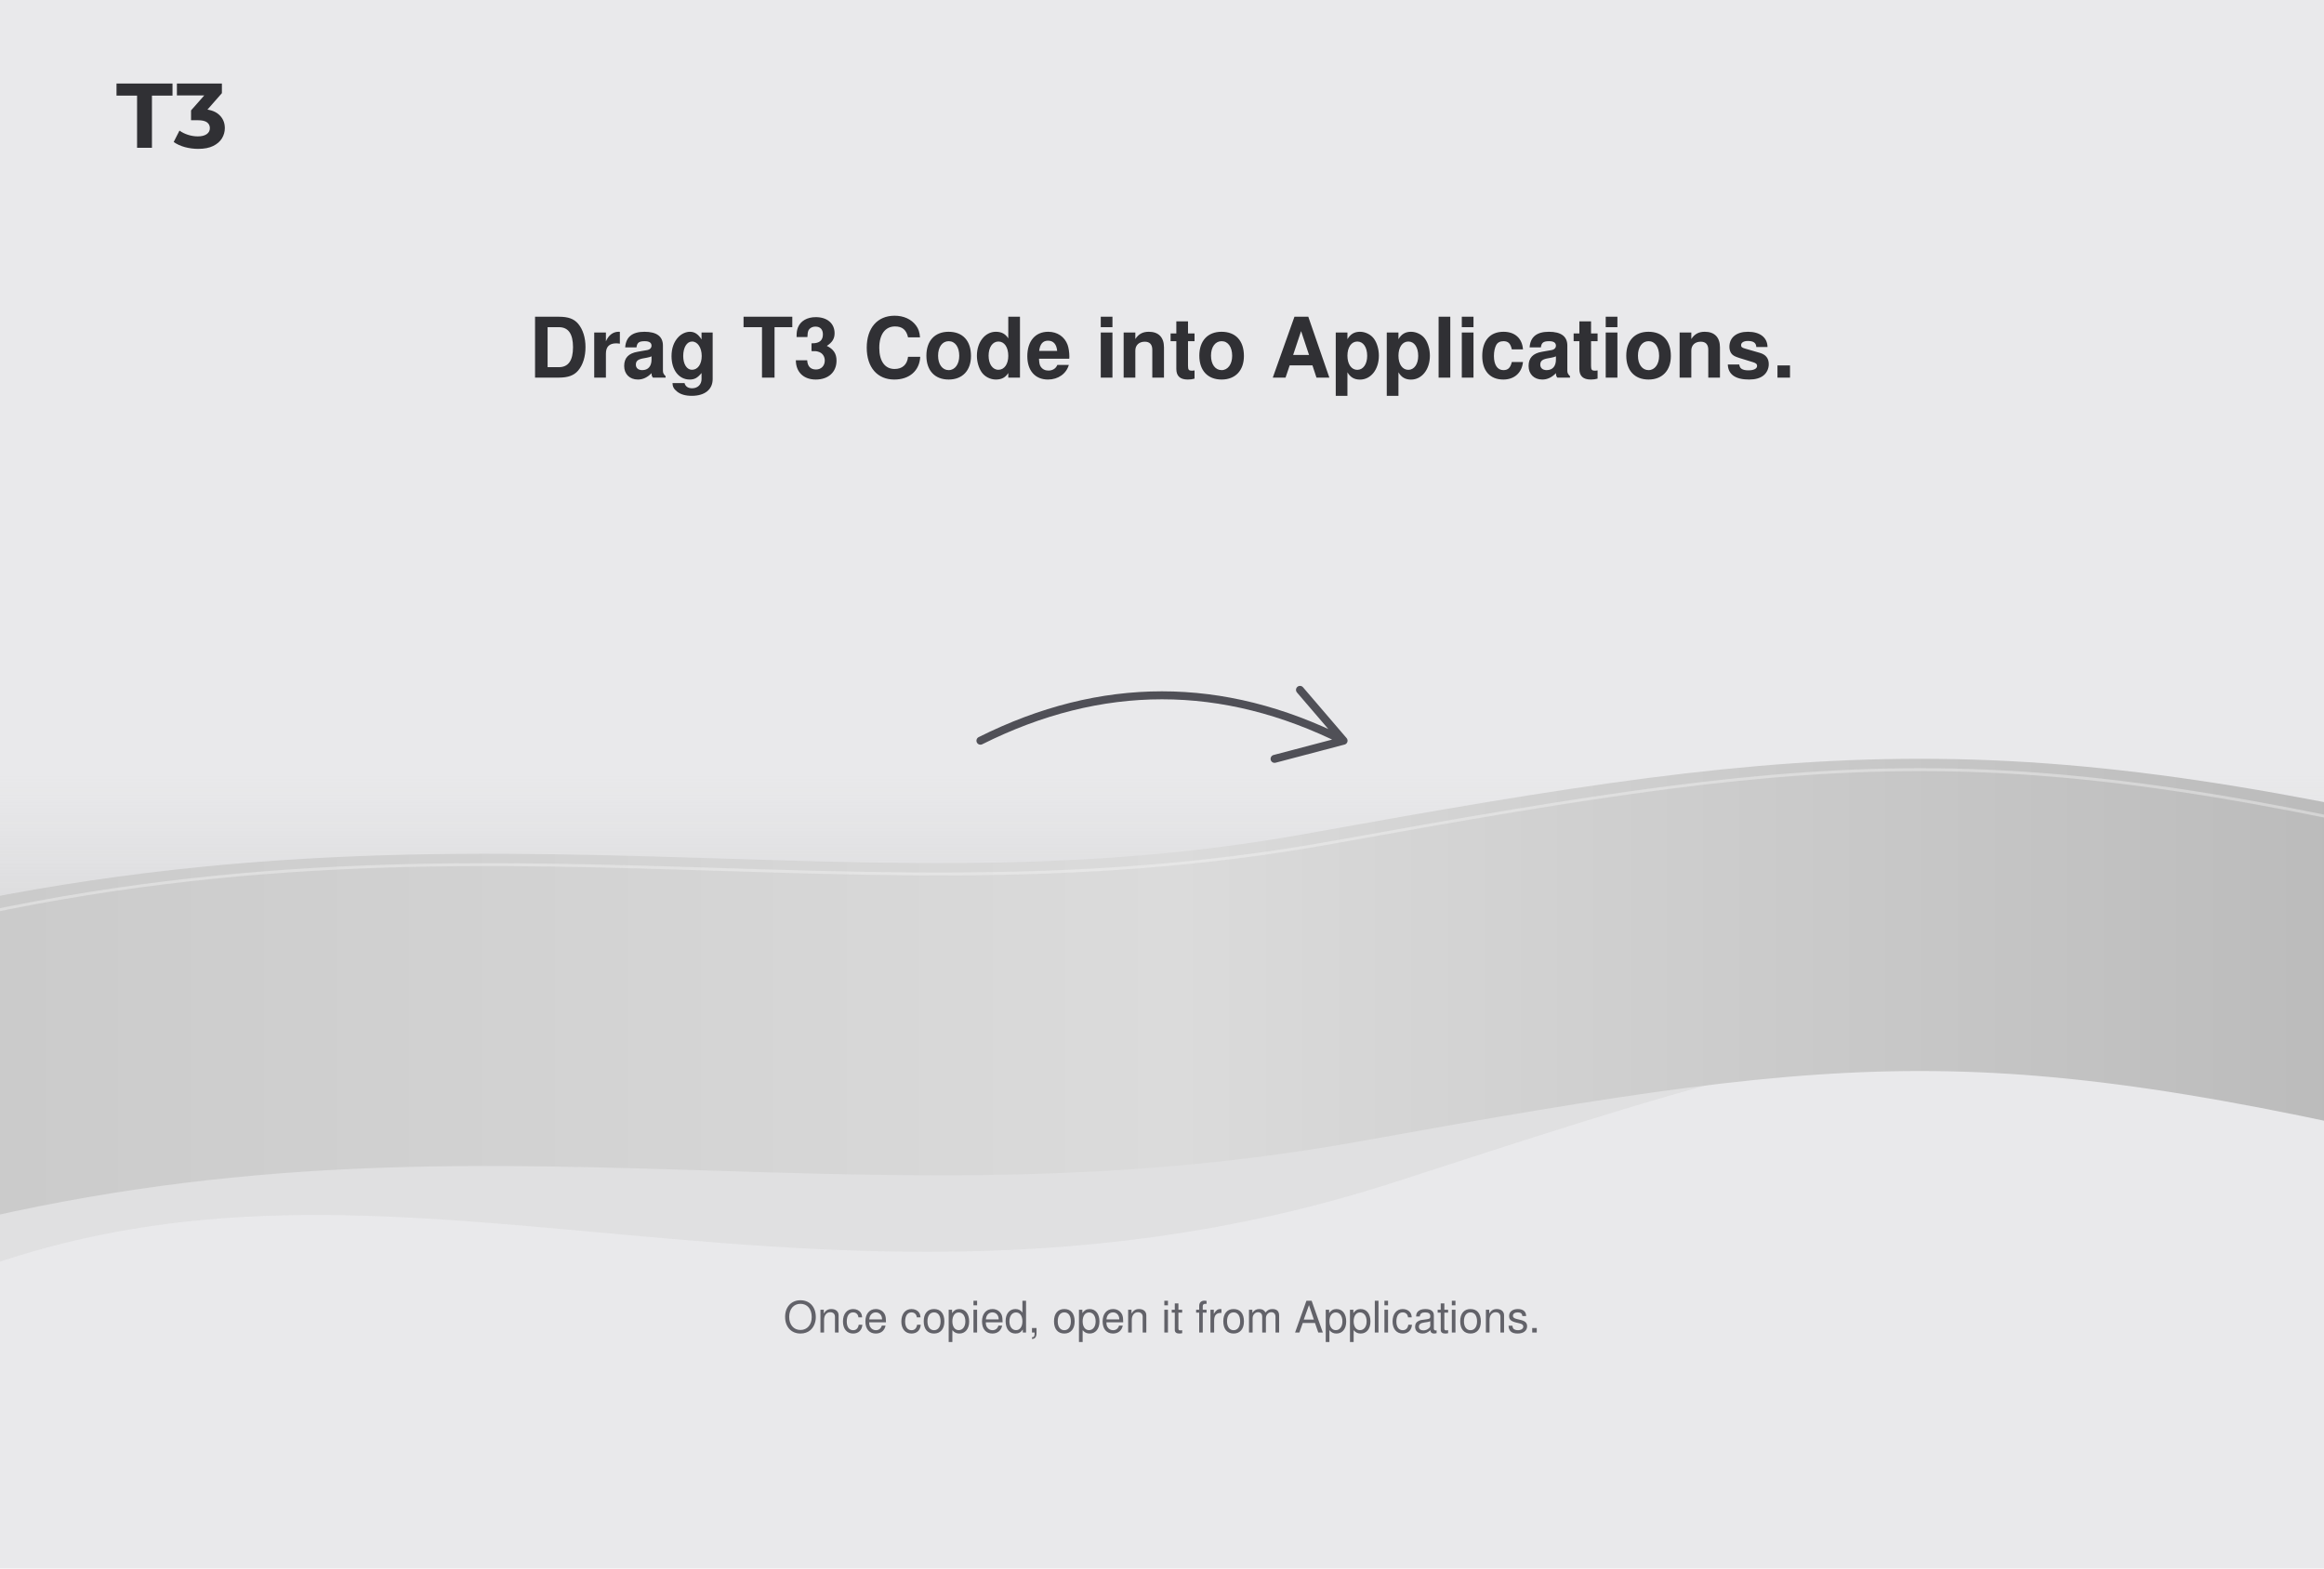
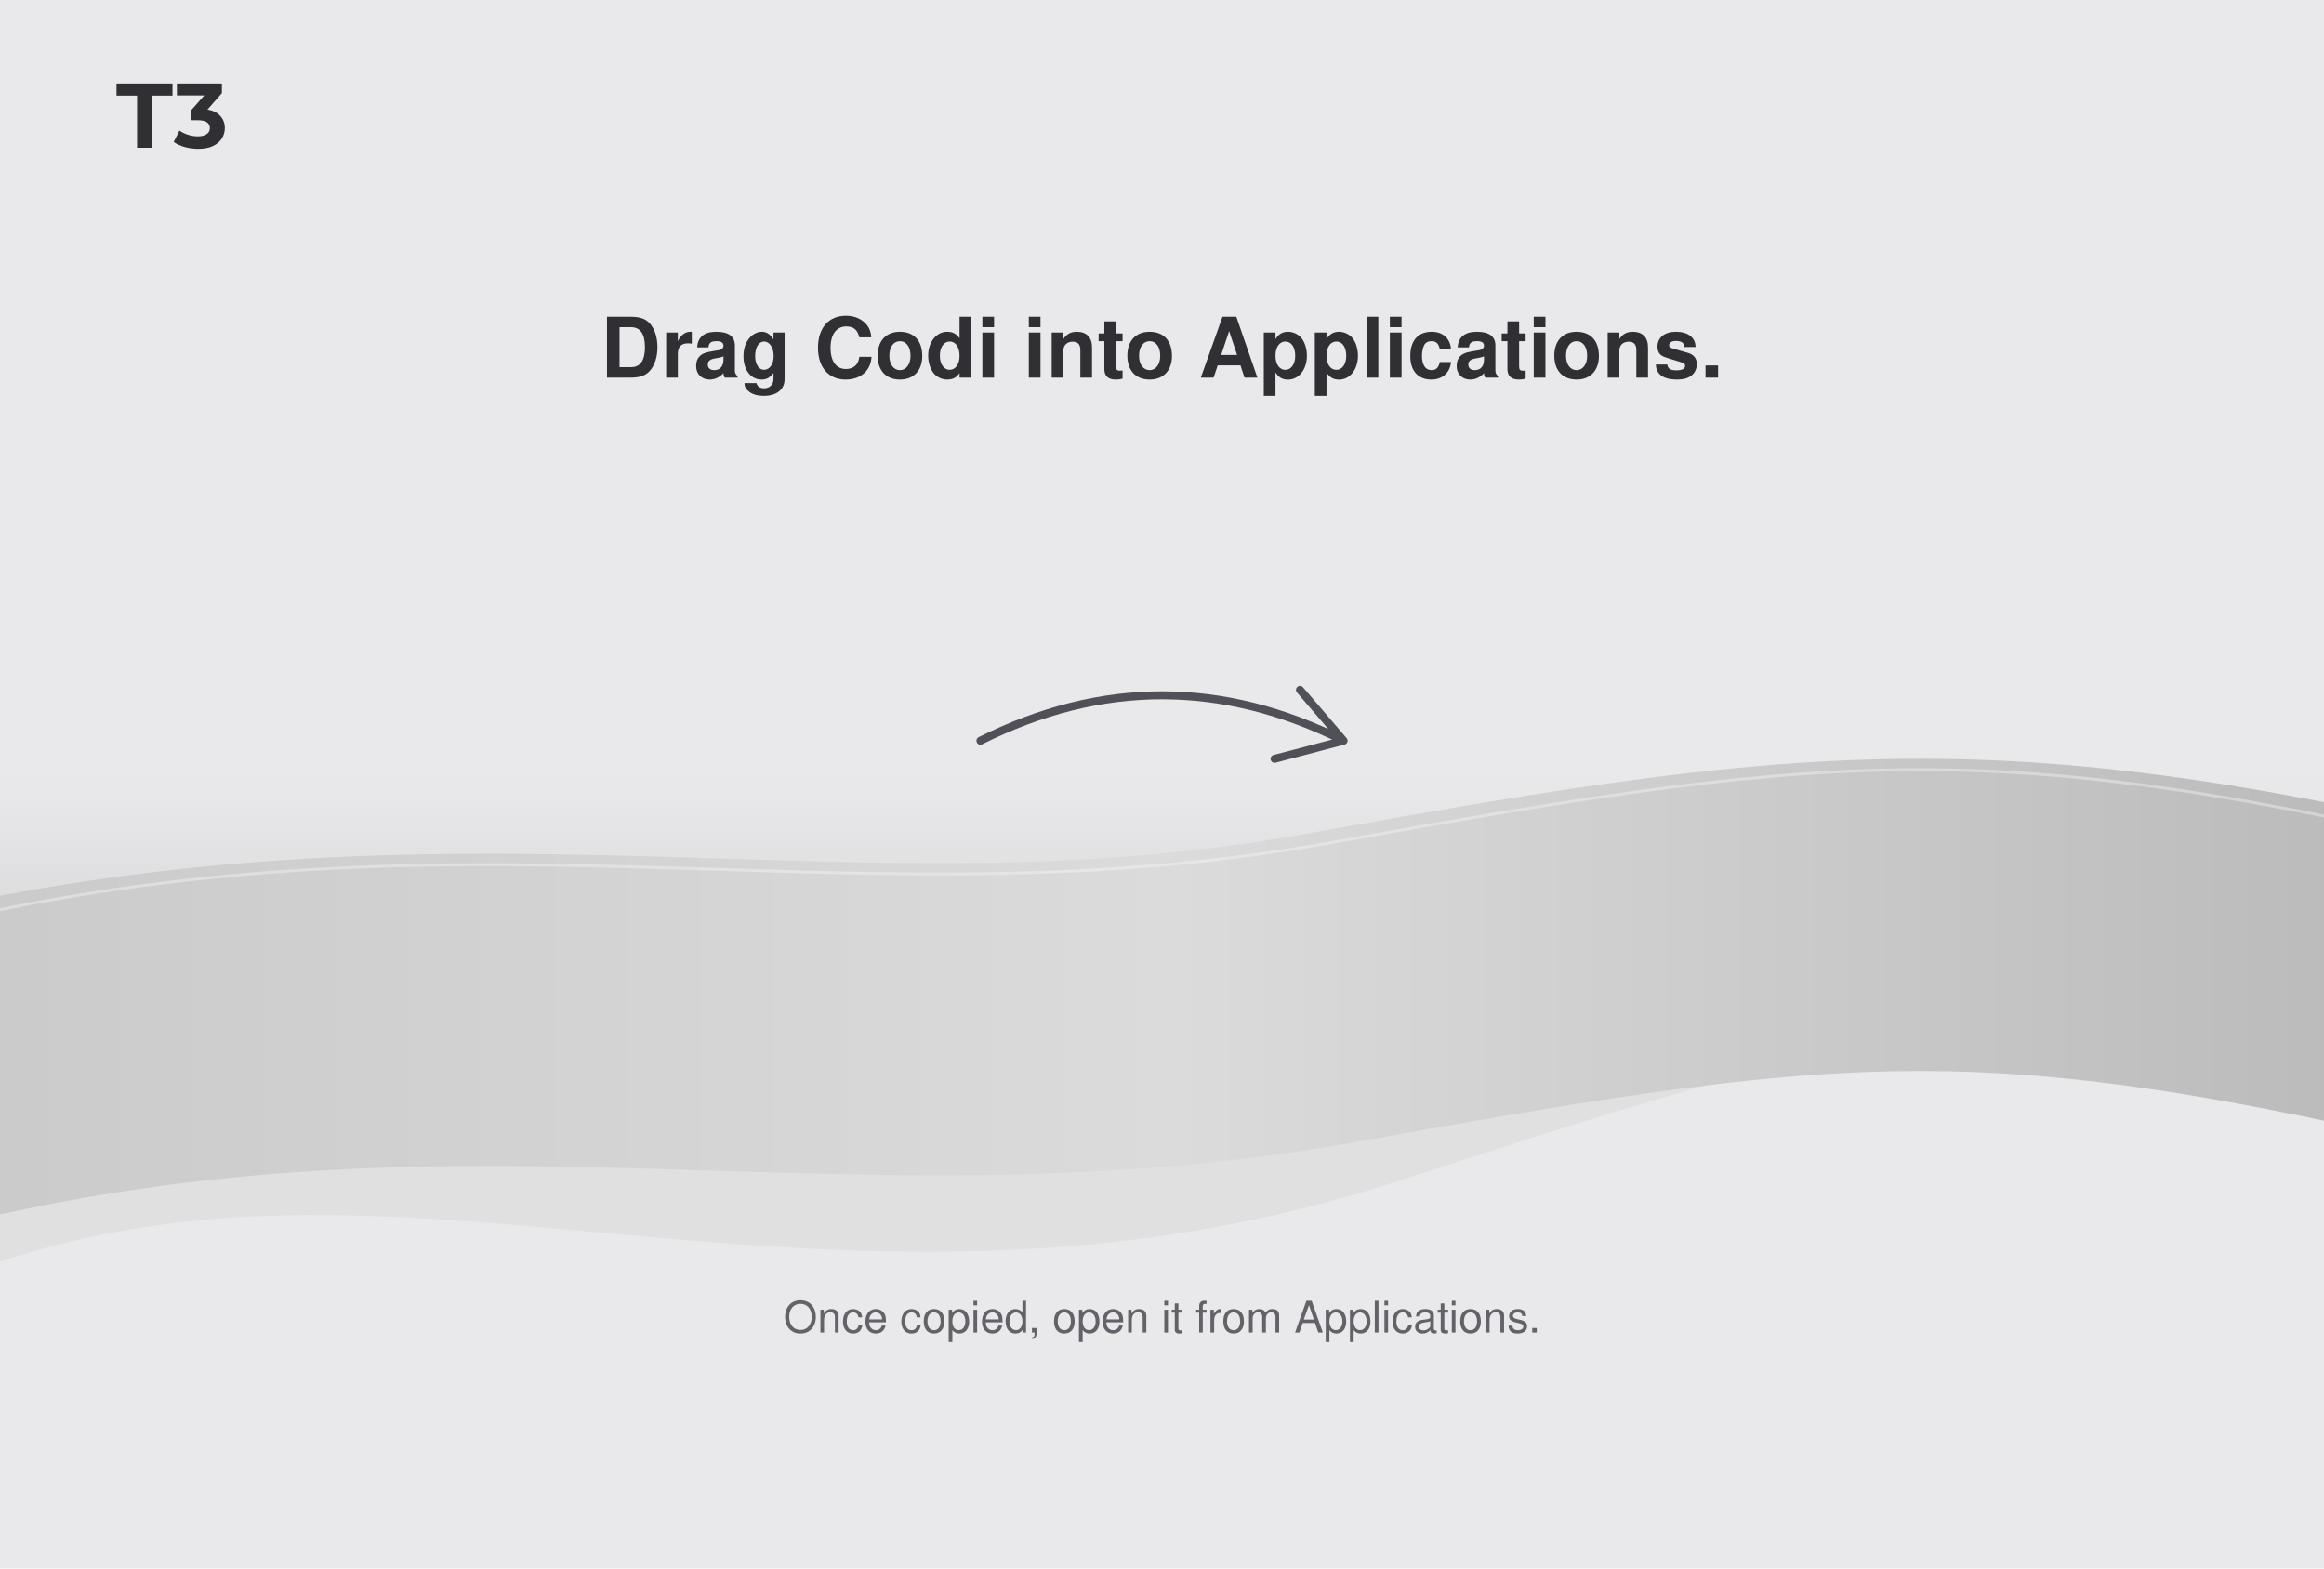
<svg xmlns="http://www.w3.org/2000/svg" width="1280" height="864" viewBox="0 0 640 432">
  <defs>
    <linearGradient id="veil" x1="0" y1="0" x2="0" y2="1">
      <stop stop-color="#B7B7B7" stop-opacity="0" />
      <stop offset=".55" stop-color="#A5A5A5" stop-opacity=".24" />
      <stop offset="1" stop-color="#D1D1D1" stop-opacity=".4" />
    </linearGradient>
    <linearGradient id="silk" x1="0" y1="0" x2="1" y2="0">
      <stop stop-color="#C8C8C8" />
      <stop offset=".5" stop-color="#DBDBDB" />
      <stop offset="1" stop-color="#B5B5B5" />
    </linearGradient>
  </defs>
  <rect width="640" height="432" fill="#E9E9EB" />
  <path d="M-60 293C95 220 214 304 362 256S559 191 707 257" stroke="url(#veil)" stroke-width="146" fill="none" opacity="1" stroke-linecap="round" stroke-linejoin="round" />
  <path d="M-60 306C113 252 223 298 367 272S553 242 707 280" stroke="url(#silk)" stroke-width="86" fill="none" opacity="1" stroke-linecap="round" stroke-linejoin="round" />
  <path d="M-60 266C113 212 223 258 367 232S553 202 707 240" stroke="#F5F5F5" stroke-width="0.8" fill="none" opacity="0.42" stroke-linecap="round" stroke-linejoin="round" />
  <svg x="32" y="23" width="30" height="18" viewBox="15.531 37 94.394 56.96" fill="#303034">
    <path d="M33.451 93V47.56H15.531V37H64.331V47.56H46.411V93H33.451ZM86.725 93.96C82.832 93.96 78.965 93.453 75.125 92.44C71.285 91.373 68.032 89.88 65.365 87.96L70.405 78.04C72.539 79.587 75.019 80.813 77.845 81.72C80.672 82.627 83.525 83.08 86.405 83.08C89.659 83.08 92.219 82.44 94.085 81.16C95.952 79.88 96.885 78.12 96.885 75.88C96.885 73.747 96.059 72.067 94.405 70.84C92.752 69.613 90.085 69 86.405 69H80.485V60.44L96.085 42.76L97.525 47.4H68.165V37H107.365V45.4L91.845 63.08L85.285 59.32H89.045C95.925 59.32 101.125 60.867 104.645 63.96C108.165 67.053 109.925 71.027 109.925 75.88C109.925 79.027 109.099 81.987 107.445 84.76C105.792 87.48 103.259 89.693 99.845 91.4C96.432 93.107 92.059 93.96 86.725 93.96Z" />
  </svg>
-   <text x="320" y="104" fill="#303034" font-family="Helvetica" font-size="23" font-weight="700" text-anchor="middle">Drag T3 Code into Applications.</text>
+   <text x="320" y="104" fill="#303034" font-family="Helvetica" font-size="23" font-weight="700" text-anchor="middle">Drag Codi into Applications.</text>
  <path d="M270 204Q320 179 370 204M358 190L370 204L351 209" stroke="#505057" stroke-width="2.2" fill="none" opacity="1" stroke-linecap="round" stroke-linejoin="round" />
  <text x="320" y="367" fill="#626269" font-family="Helvetica" font-size="12" font-weight="400" text-anchor="middle">Once copied, open it from Applications.</text>
</svg>
